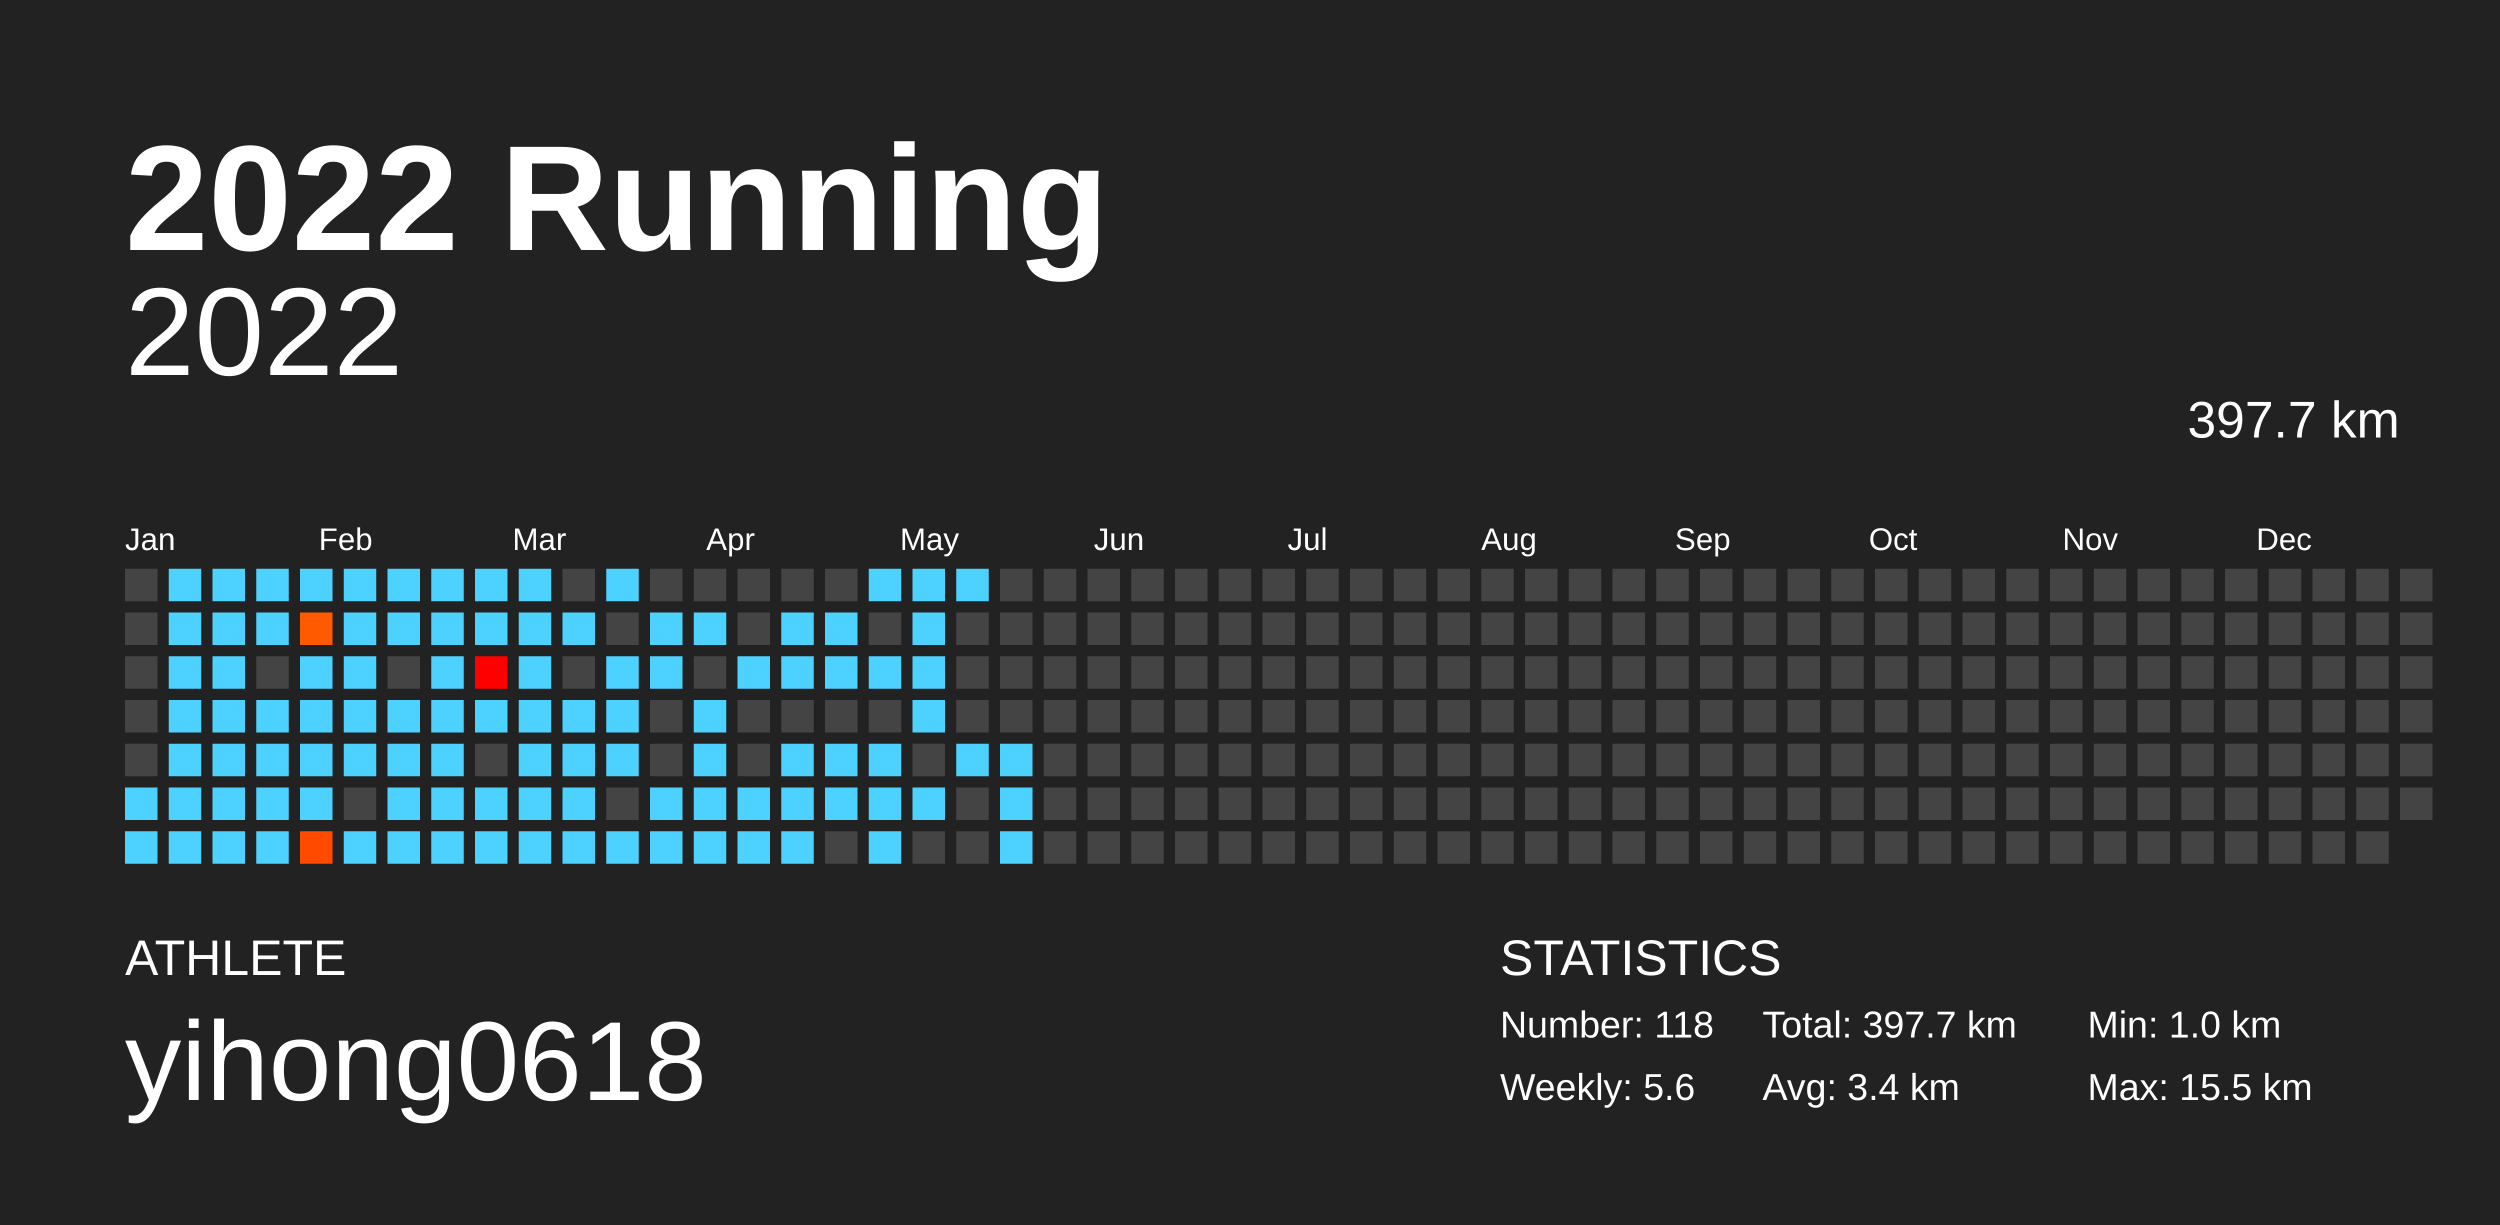
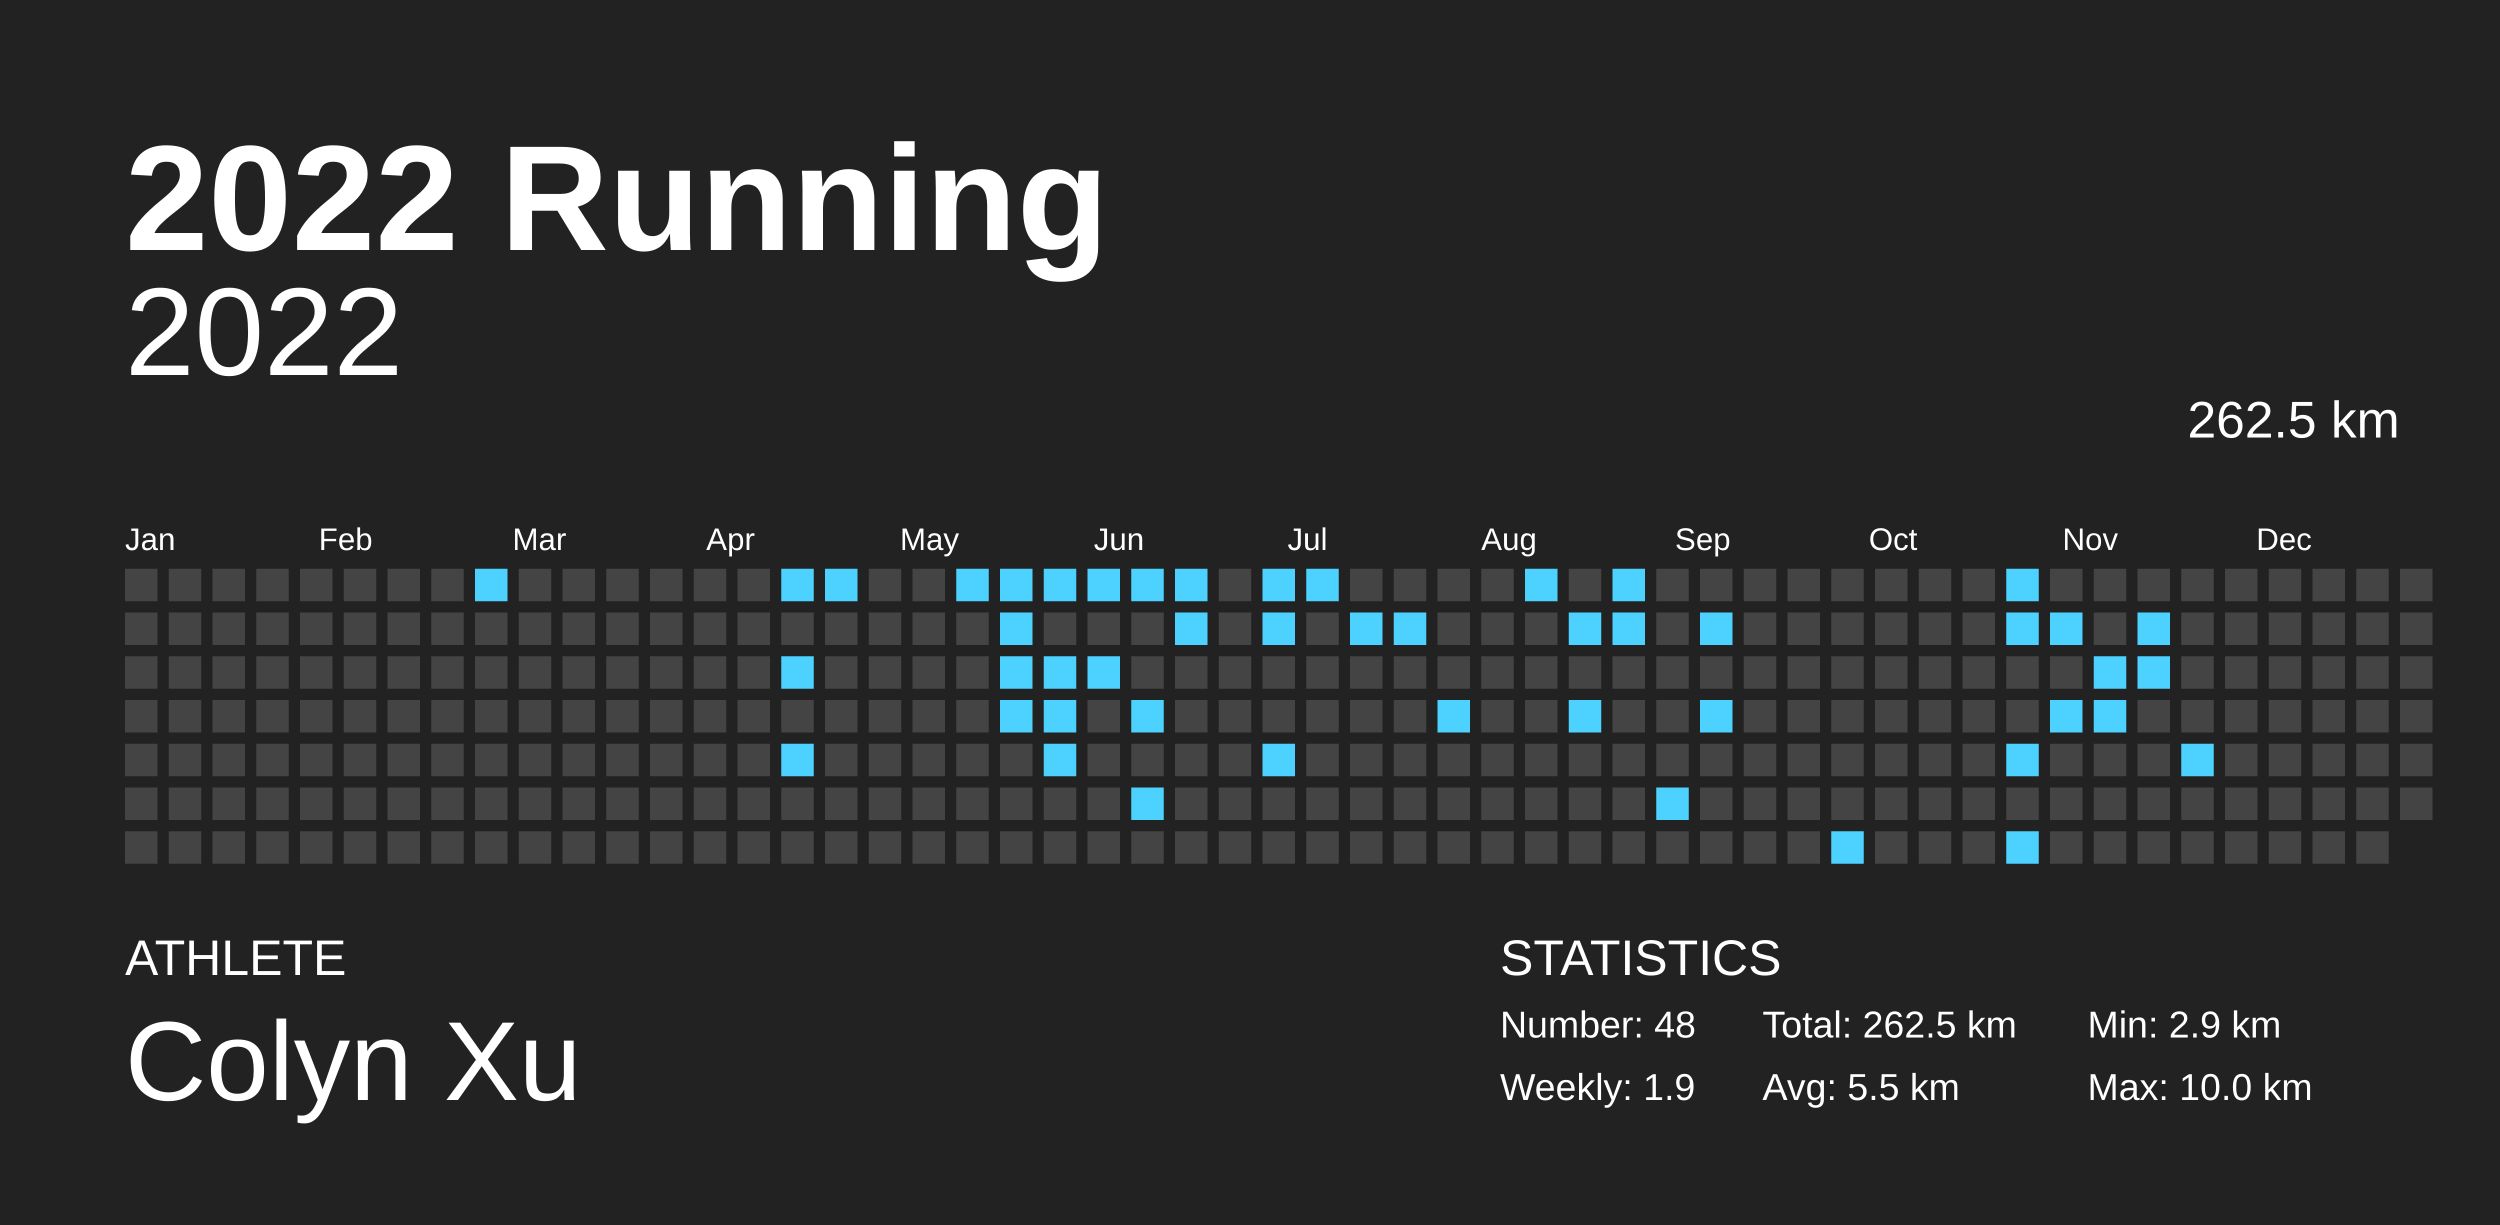
<svg xmlns="http://www.w3.org/2000/svg" baseProfile="full" height="98mm" version="1.1" viewBox="0,0,200,98" width="200mm">
  <defs />
  <rect fill="#222222" height="98" width="200" x="0" y="0" />
  <text fill="#FFFFFF" style="font-size:12px; font-family:Arial; font-weight:bold;" x="10" y="20">2022 Running</text>
  <text fill="#FFFFFF" style="font-size:4px; font-family:Arial" x="10" y="78">ATHLETE</text>
-   <text fill="#FFFFFF" style="font-size:9px; font-family:Arial" x="10" y="88">yihong0618</text>
+   <text fill="#FFFFFF" style="font-size:9px; font-family:Arial" x="10" y="88">Colyn Xu</text>
  <text fill="#FFFFFF" style="font-size:4px; font-family:Arial" x="120" y="78">STATISTICS</text>
-   <text fill="#FFFFFF" style="font-size:3px; font-family:Arial" x="120" y="83">Number: 118</text>
-   <text fill="#FFFFFF" style="font-size:3px; font-family:Arial" x="120" y="88">Weekly: 5.6</text>
-   <text fill="#FFFFFF" style="font-size:3px; font-family:Arial" x="141" y="83">Total: 397.7 km</text>
-   <text fill="#FFFFFF" style="font-size:3px; font-family:Arial" x="141" y="88">Avg: 3.4 km</text>
-   <text fill="#FFFFFF" style="font-size:3px; font-family:Arial" x="167" y="83">Min: 1.0 km</text>
-   <text fill="#FFFFFF" style="font-size:3px; font-family:Arial" x="167" y="88">Max: 15.5 km</text>
+   <text fill="#FFFFFF" style="font-size:3px; font-family:Arial" x="120" y="83">Number: 48</text>
+   <text fill="#FFFFFF" style="font-size:3px; font-family:Arial" x="120" y="88">Weekly: 1.9</text>
+   <text fill="#FFFFFF" style="font-size:3px; font-family:Arial" x="141" y="83">Total: 262.5 km</text>
+   <text fill="#FFFFFF" style="font-size:3px; font-family:Arial" x="141" y="88">Avg: 5.5 km</text>
+   <text fill="#FFFFFF" style="font-size:3px; font-family:Arial" x="167" y="83">Min: 2.9 km</text>
+   <text fill="#FFFFFF" style="font-size:3px; font-family:Arial" x="167" y="88">Max: 10.0 km</text>
  <text alignment-baseline="hanging" fill="#FFFFFF" style="font-size:10.0px; font-family:Arial;" x="10" y="30">2022</text>
-   <text alignment-baseline="hanging" fill="#FFFFFF" style="font-size:4.125px; font-family:Arial;" x="175" y="35">397.7 km</text>
+   <text alignment-baseline="hanging" fill="#FFFFFF" style="font-size:4.125px; font-family:Arial;" x="175" y="35">262.5 km</text>
  <text fill="#FFFFFF" style="font-size:2.5px; font-family:Arial" x="10.0" y="44">Jan</text>
  <text fill="#FFFFFF" style="font-size:2.5px; font-family:Arial" x="25.5" y="44">Feb</text>
  <text fill="#FFFFFF" style="font-size:2.5px; font-family:Arial" x="41.0" y="44">Mar</text>
  <text fill="#FFFFFF" style="font-size:2.5px; font-family:Arial" x="56.5" y="44">Apr</text>
  <text fill="#FFFFFF" style="font-size:2.5px; font-family:Arial" x="72.0" y="44">May</text>
  <text fill="#FFFFFF" style="font-size:2.5px; font-family:Arial" x="87.5" y="44">Jun</text>
  <text fill="#FFFFFF" style="font-size:2.5px; font-family:Arial" x="103.0" y="44">Jul</text>
  <text fill="#FFFFFF" style="font-size:2.5px; font-family:Arial" x="118.5" y="44">Aug</text>
  <text fill="#FFFFFF" style="font-size:2.5px; font-family:Arial" x="134.0" y="44">Sep</text>
  <text fill="#FFFFFF" style="font-size:2.5px; font-family:Arial" x="149.5" y="44">Oct</text>
  <text fill="#FFFFFF" style="font-size:2.5px; font-family:Arial" x="165.0" y="44">Nov</text>
  <text fill="#FFFFFF" style="font-size:2.5px; font-family:Arial" x="180.5" y="44">Dec</text>
  <rect fill="#444444" height="2.6" width="2.6" x="10.0" y="45.5" />
  <rect fill="#444444" height="2.6" width="2.6" x="10.0" y="49.0" />
  <rect fill="#444444" height="2.6" width="2.6" x="10.0" y="52.5" />
  <rect fill="#444444" height="2.6" width="2.6" x="10.0" y="56.0" />
  <rect fill="#444444" height="2.6" width="2.6" x="10.0" y="59.5" />
-   <rect fill="#4dd2ff" height="2.6" width="2.6" x="10.0" y="63.0" />
-   <rect fill="#4dd2ff" height="2.6" width="2.6" x="10.0" y="66.5" />
-   <rect fill="#4dd2ff" height="2.6" width="2.6" x="13.5" y="45.5" />
-   <rect fill="#4dd2ff" height="2.6" width="2.6" x="13.5" y="49.0" />
-   <rect fill="#4dd2ff" height="2.6" width="2.6" x="13.5" y="52.5" />
-   <rect fill="#4dd2ff" height="2.6" width="2.6" x="13.5" y="56.0" />
-   <rect fill="#4dd2ff" height="2.6" width="2.6" x="13.5" y="59.5" />
-   <rect fill="#4dd2ff" height="2.6" width="2.6" x="13.5" y="63.0" />
-   <rect fill="#4dd2ff" height="2.6" width="2.6" x="13.5" y="66.5" />
-   <rect fill="#4dd2ff" height="2.6" width="2.6" x="17.0" y="45.5" />
-   <rect fill="#4dd2ff" height="2.6" width="2.6" x="17.0" y="49.0" />
-   <rect fill="#4dd2ff" height="2.6" width="2.6" x="17.0" y="52.5" />
-   <rect fill="#4dd2ff" height="2.6" width="2.6" x="17.0" y="56.0" />
-   <rect fill="#4dd2ff" height="2.6" width="2.6" x="17.0" y="59.5" />
-   <rect fill="#4dd2ff" height="2.6" width="2.6" x="17.0" y="63.0" />
-   <rect fill="#4dd2ff" height="2.6" width="2.6" x="17.0" y="66.5" />
-   <rect fill="#4dd2ff" height="2.6" width="2.6" x="20.5" y="45.5" />
-   <rect fill="#4dd2ff" height="2.6" width="2.6" x="20.5" y="49.0" />
+   <rect fill="#444444" height="2.6" width="2.6" x="10.0" y="63.0" />
+   <rect fill="#444444" height="2.6" width="2.6" x="10.0" y="66.5" />
+   <rect fill="#444444" height="2.6" width="2.6" x="13.5" y="45.5" />
+   <rect fill="#444444" height="2.6" width="2.6" x="13.5" y="49.0" />
+   <rect fill="#444444" height="2.6" width="2.6" x="13.5" y="52.5" />
+   <rect fill="#444444" height="2.6" width="2.6" x="13.5" y="56.0" />
+   <rect fill="#444444" height="2.6" width="2.6" x="13.5" y="59.5" />
+   <rect fill="#444444" height="2.6" width="2.6" x="13.5" y="63.0" />
+   <rect fill="#444444" height="2.6" width="2.6" x="13.5" y="66.5" />
+   <rect fill="#444444" height="2.6" width="2.6" x="17.0" y="45.5" />
+   <rect fill="#444444" height="2.6" width="2.6" x="17.0" y="49.0" />
+   <rect fill="#444444" height="2.6" width="2.6" x="17.0" y="52.5" />
+   <rect fill="#444444" height="2.6" width="2.6" x="17.0" y="56.0" />
+   <rect fill="#444444" height="2.6" width="2.6" x="17.0" y="59.5" />
+   <rect fill="#444444" height="2.6" width="2.6" x="17.0" y="63.0" />
+   <rect fill="#444444" height="2.6" width="2.6" x="17.0" y="66.5" />
+   <rect fill="#444444" height="2.6" width="2.6" x="20.5" y="45.5" />
+   <rect fill="#444444" height="2.6" width="2.6" x="20.5" y="49.0" />
  <rect fill="#444444" height="2.6" width="2.6" x="20.5" y="52.5" />
-   <rect fill="#4dd2ff" height="2.6" width="2.6" x="20.5" y="56.0" />
-   <rect fill="#4dd2ff" height="2.6" width="2.6" x="20.5" y="59.5" />
-   <rect fill="#4dd2ff" height="2.6" width="2.6" x="20.5" y="63.0" />
-   <rect fill="#4dd2ff" height="2.6" width="2.6" x="20.5" y="66.5" />
-   <rect fill="#4dd2ff" height="2.6" width="2.6" x="24.0" y="45.5" />
-   <rect fill="#ff5a00" height="2.6" width="2.6" x="24.0" y="49.0" />
-   <rect fill="#4dd2ff" height="2.6" width="2.6" x="24.0" y="52.5" />
-   <rect fill="#4dd2ff" height="2.6" width="2.6" x="24.0" y="56.0" />
-   <rect fill="#4dd2ff" height="2.6" width="2.6" x="24.0" y="59.5" />
-   <rect fill="#4dd2ff" height="2.6" width="2.6" x="24.0" y="63.0" />
-   <rect fill="#ff4a00" height="2.6" width="2.6" x="24.0" y="66.5" />
-   <rect fill="#4dd2ff" height="2.6" width="2.6" x="27.5" y="45.5" />
-   <rect fill="#4dd2ff" height="2.6" width="2.6" x="27.5" y="49.0" />
-   <rect fill="#4dd2ff" height="2.6" width="2.6" x="27.5" y="52.5" />
-   <rect fill="#4dd2ff" height="2.6" width="2.6" x="27.5" y="56.0" />
-   <rect fill="#4dd2ff" height="2.6" width="2.6" x="27.5" y="59.5" />
+   <rect fill="#444444" height="2.6" width="2.6" x="20.5" y="56.0" />
+   <rect fill="#444444" height="2.6" width="2.6" x="20.5" y="59.5" />
+   <rect fill="#444444" height="2.6" width="2.6" x="20.5" y="63.0" />
+   <rect fill="#444444" height="2.6" width="2.6" x="20.5" y="66.5" />
+   <rect fill="#444444" height="2.6" width="2.6" x="24.0" y="45.5" />
+   <rect fill="#444444" height="2.6" width="2.6" x="24.0" y="49.0" />
+   <rect fill="#444444" height="2.6" width="2.6" x="24.0" y="52.5" />
+   <rect fill="#444444" height="2.6" width="2.6" x="24.0" y="56.0" />
+   <rect fill="#444444" height="2.6" width="2.6" x="24.0" y="59.5" />
+   <rect fill="#444444" height="2.6" width="2.6" x="24.0" y="63.0" />
+   <rect fill="#444444" height="2.6" width="2.6" x="24.0" y="66.5" />
+   <rect fill="#444444" height="2.6" width="2.6" x="27.5" y="45.5" />
+   <rect fill="#444444" height="2.6" width="2.6" x="27.5" y="49.0" />
+   <rect fill="#444444" height="2.6" width="2.6" x="27.5" y="52.5" />
+   <rect fill="#444444" height="2.6" width="2.6" x="27.5" y="56.0" />
+   <rect fill="#444444" height="2.6" width="2.6" x="27.5" y="59.5" />
  <rect fill="#444444" height="2.6" width="2.6" x="27.5" y="63.0" />
-   <rect fill="#4dd2ff" height="2.6" width="2.6" x="27.5" y="66.5" />
-   <rect fill="#4dd2ff" height="2.6" width="2.6" x="31.0" y="45.5" />
-   <rect fill="#4dd2ff" height="2.6" width="2.6" x="31.0" y="49.0" />
+   <rect fill="#444444" height="2.6" width="2.6" x="27.5" y="66.5" />
+   <rect fill="#444444" height="2.6" width="2.6" x="31.0" y="45.5" />
+   <rect fill="#444444" height="2.6" width="2.6" x="31.0" y="49.0" />
  <rect fill="#444444" height="2.6" width="2.6" x="31.0" y="52.5" />
-   <rect fill="#4dd2ff" height="2.6" width="2.6" x="31.0" y="56.0" />
-   <rect fill="#4dd2ff" height="2.6" width="2.6" x="31.0" y="59.5" />
-   <rect fill="#4dd2ff" height="2.6" width="2.6" x="31.0" y="63.0" />
-   <rect fill="#4dd2ff" height="2.6" width="2.6" x="31.0" y="66.5" />
-   <rect fill="#4dd2ff" height="2.6" width="2.6" x="34.5" y="45.5" />
-   <rect fill="#4dd2ff" height="2.6" width="2.6" x="34.5" y="49.0" />
-   <rect fill="#4dd2ff" height="2.6" width="2.6" x="34.5" y="52.5" />
-   <rect fill="#4dd2ff" height="2.6" width="2.6" x="34.5" y="56.0" />
-   <rect fill="#4dd2ff" height="2.6" width="2.6" x="34.5" y="59.5" />
-   <rect fill="#4dd2ff" height="2.6" width="2.6" x="34.5" y="63.0" />
-   <rect fill="#4dd2ff" height="2.6" width="2.6" x="34.5" y="66.5" />
+   <rect fill="#444444" height="2.6" width="2.6" x="31.0" y="56.0" />
+   <rect fill="#444444" height="2.6" width="2.6" x="31.0" y="59.5" />
+   <rect fill="#444444" height="2.6" width="2.6" x="31.0" y="63.0" />
+   <rect fill="#444444" height="2.6" width="2.6" x="31.0" y="66.5" />
+   <rect fill="#444444" height="2.6" width="2.6" x="34.5" y="45.5" />
+   <rect fill="#444444" height="2.6" width="2.6" x="34.5" y="49.0" />
+   <rect fill="#444444" height="2.6" width="2.6" x="34.5" y="52.5" />
+   <rect fill="#444444" height="2.6" width="2.6" x="34.5" y="56.0" />
+   <rect fill="#444444" height="2.6" width="2.6" x="34.5" y="59.5" />
+   <rect fill="#444444" height="2.6" width="2.6" x="34.5" y="63.0" />
+   <rect fill="#444444" height="2.6" width="2.6" x="34.5" y="66.5" />
  <rect fill="#4dd2ff" height="2.6" width="2.6" x="38.0" y="45.5" />
-   <rect fill="#4dd2ff" height="2.6" width="2.6" x="38.0" y="49.0" />
-   <rect fill="#ff0000" height="2.6" width="2.6" x="38.0" y="52.5" />
-   <rect fill="#4dd2ff" height="2.6" width="2.6" x="38.0" y="56.0" />
+   <rect fill="#444444" height="2.6" width="2.6" x="38.0" y="49.0" />
+   <rect fill="#444444" height="2.6" width="2.6" x="38.0" y="52.5" />
+   <rect fill="#444444" height="2.6" width="2.6" x="38.0" y="56.0" />
  <rect fill="#444444" height="2.6" width="2.6" x="38.0" y="59.5" />
-   <rect fill="#4dd2ff" height="2.6" width="2.6" x="38.0" y="63.0" />
-   <rect fill="#4dd2ff" height="2.6" width="2.6" x="38.0" y="66.5" />
-   <rect fill="#4dd2ff" height="2.6" width="2.6" x="41.5" y="45.5" />
-   <rect fill="#4dd2ff" height="2.6" width="2.6" x="41.5" y="49.0" />
-   <rect fill="#4dd2ff" height="2.6" width="2.6" x="41.5" y="52.5" />
-   <rect fill="#4dd2ff" height="2.6" width="2.6" x="41.5" y="56.0" />
-   <rect fill="#4dd2ff" height="2.6" width="2.6" x="41.5" y="59.5" />
-   <rect fill="#4dd2ff" height="2.6" width="2.6" x="41.5" y="63.0" />
-   <rect fill="#4dd2ff" height="2.6" width="2.6" x="41.5" y="66.5" />
+   <rect fill="#444444" height="2.6" width="2.6" x="38.0" y="63.0" />
+   <rect fill="#444444" height="2.6" width="2.6" x="38.0" y="66.5" />
+   <rect fill="#444444" height="2.6" width="2.6" x="41.5" y="45.5" />
+   <rect fill="#444444" height="2.6" width="2.6" x="41.5" y="49.0" />
+   <rect fill="#444444" height="2.6" width="2.6" x="41.5" y="52.5" />
+   <rect fill="#444444" height="2.6" width="2.6" x="41.5" y="56.0" />
+   <rect fill="#444444" height="2.6" width="2.6" x="41.5" y="59.5" />
+   <rect fill="#444444" height="2.6" width="2.6" x="41.5" y="63.0" />
+   <rect fill="#444444" height="2.6" width="2.6" x="41.5" y="66.5" />
  <rect fill="#444444" height="2.6" width="2.6" x="45.0" y="45.5" />
-   <rect fill="#4dd2ff" height="2.6" width="2.6" x="45.0" y="49.0" />
+   <rect fill="#444444" height="2.6" width="2.6" x="45.0" y="49.0" />
  <rect fill="#444444" height="2.6" width="2.6" x="45.0" y="52.5" />
-   <rect fill="#4dd2ff" height="2.6" width="2.6" x="45.0" y="56.0" />
-   <rect fill="#4dd2ff" height="2.6" width="2.6" x="45.0" y="59.5" />
-   <rect fill="#4dd2ff" height="2.6" width="2.6" x="45.0" y="63.0" />
-   <rect fill="#4dd2ff" height="2.6" width="2.6" x="45.0" y="66.5" />
-   <rect fill="#4dd2ff" height="2.6" width="2.6" x="48.5" y="45.5" />
+   <rect fill="#444444" height="2.6" width="2.6" x="45.0" y="56.0" />
+   <rect fill="#444444" height="2.6" width="2.6" x="45.0" y="59.5" />
+   <rect fill="#444444" height="2.6" width="2.6" x="45.0" y="63.0" />
+   <rect fill="#444444" height="2.6" width="2.6" x="45.0" y="66.5" />
+   <rect fill="#444444" height="2.6" width="2.6" x="48.5" y="45.5" />
  <rect fill="#444444" height="2.6" width="2.6" x="48.5" y="49.0" />
-   <rect fill="#4dd2ff" height="2.6" width="2.6" x="48.5" y="52.5" />
-   <rect fill="#4dd2ff" height="2.6" width="2.6" x="48.5" y="56.0" />
-   <rect fill="#4dd2ff" height="2.6" width="2.6" x="48.5" y="59.5" />
+   <rect fill="#444444" height="2.6" width="2.6" x="48.5" y="52.5" />
+   <rect fill="#444444" height="2.6" width="2.6" x="48.5" y="56.0" />
+   <rect fill="#444444" height="2.6" width="2.6" x="48.5" y="59.5" />
  <rect fill="#444444" height="2.6" width="2.6" x="48.5" y="63.0" />
-   <rect fill="#4dd2ff" height="2.6" width="2.6" x="48.5" y="66.5" />
+   <rect fill="#444444" height="2.6" width="2.6" x="48.5" y="66.5" />
  <rect fill="#444444" height="2.6" width="2.6" x="52.0" y="45.5" />
-   <rect fill="#4dd2ff" height="2.6" width="2.6" x="52.0" y="49.0" />
-   <rect fill="#4dd2ff" height="2.6" width="2.6" x="52.0" y="52.5" />
+   <rect fill="#444444" height="2.6" width="2.6" x="52.0" y="49.0" />
+   <rect fill="#444444" height="2.6" width="2.6" x="52.0" y="52.5" />
  <rect fill="#444444" height="2.6" width="2.6" x="52.0" y="56.0" />
  <rect fill="#444444" height="2.6" width="2.6" x="52.0" y="59.5" />
-   <rect fill="#4dd2ff" height="2.6" width="2.6" x="52.0" y="63.0" />
-   <rect fill="#4dd2ff" height="2.6" width="2.6" x="52.0" y="66.5" />
+   <rect fill="#444444" height="2.6" width="2.6" x="52.0" y="63.0" />
+   <rect fill="#444444" height="2.6" width="2.6" x="52.0" y="66.5" />
  <rect fill="#444444" height="2.6" width="2.6" x="55.5" y="45.5" />
-   <rect fill="#4dd2ff" height="2.6" width="2.6" x="55.5" y="49.0" />
+   <rect fill="#444444" height="2.6" width="2.6" x="55.5" y="49.0" />
  <rect fill="#444444" height="2.6" width="2.6" x="55.5" y="52.5" />
-   <rect fill="#4dd2ff" height="2.6" width="2.6" x="55.5" y="56.0" />
-   <rect fill="#4dd2ff" height="2.6" width="2.6" x="55.5" y="59.5" />
-   <rect fill="#4dd2ff" height="2.6" width="2.6" x="55.5" y="63.0" />
-   <rect fill="#4dd2ff" height="2.6" width="2.6" x="55.5" y="66.5" />
+   <rect fill="#444444" height="2.6" width="2.6" x="55.5" y="56.0" />
+   <rect fill="#444444" height="2.6" width="2.6" x="55.5" y="59.5" />
+   <rect fill="#444444" height="2.6" width="2.6" x="55.5" y="63.0" />
+   <rect fill="#444444" height="2.6" width="2.6" x="55.5" y="66.5" />
  <rect fill="#444444" height="2.6" width="2.6" x="59.0" y="45.5" />
  <rect fill="#444444" height="2.6" width="2.6" x="59.0" y="49.0" />
-   <rect fill="#4dd2ff" height="2.6" width="2.6" x="59.0" y="52.5" />
+   <rect fill="#444444" height="2.6" width="2.6" x="59.0" y="52.5" />
  <rect fill="#444444" height="2.6" width="2.6" x="59.0" y="56.0" />
  <rect fill="#444444" height="2.6" width="2.6" x="59.0" y="59.5" />
-   <rect fill="#4dd2ff" height="2.6" width="2.6" x="59.0" y="63.0" />
-   <rect fill="#4dd2ff" height="2.6" width="2.6" x="59.0" y="66.5" />
-   <rect fill="#444444" height="2.6" width="2.6" x="62.5" y="45.5" />
-   <rect fill="#4dd2ff" height="2.6" width="2.6" x="62.5" y="49.0" />
+   <rect fill="#444444" height="2.6" width="2.6" x="59.0" y="63.0" />
+   <rect fill="#444444" height="2.6" width="2.6" x="59.0" y="66.5" />
+   <rect fill="#4dd2ff" height="2.6" width="2.6" x="62.5" y="45.5" />
+   <rect fill="#444444" height="2.6" width="2.6" x="62.5" y="49.0" />
  <rect fill="#4dd2ff" height="2.6" width="2.6" x="62.5" y="52.5" />
  <rect fill="#444444" height="2.6" width="2.6" x="62.5" y="56.0" />
  <rect fill="#4dd2ff" height="2.6" width="2.6" x="62.5" y="59.5" />
-   <rect fill="#4dd2ff" height="2.6" width="2.6" x="62.5" y="63.0" />
-   <rect fill="#4dd2ff" height="2.6" width="2.6" x="62.5" y="66.5" />
-   <rect fill="#444444" height="2.6" width="2.6" x="66.0" y="45.5" />
-   <rect fill="#4dd2ff" height="2.6" width="2.6" x="66.0" y="49.0" />
-   <rect fill="#4dd2ff" height="2.6" width="2.6" x="66.0" y="52.5" />
+   <rect fill="#444444" height="2.6" width="2.6" x="62.5" y="63.0" />
+   <rect fill="#444444" height="2.6" width="2.6" x="62.5" y="66.5" />
+   <rect fill="#4dd2ff" height="2.6" width="2.6" x="66.0" y="45.5" />
+   <rect fill="#444444" height="2.6" width="2.6" x="66.0" y="49.0" />
+   <rect fill="#444444" height="2.6" width="2.6" x="66.0" y="52.5" />
  <rect fill="#444444" height="2.6" width="2.6" x="66.0" y="56.0" />
-   <rect fill="#4dd2ff" height="2.6" width="2.6" x="66.0" y="59.5" />
-   <rect fill="#4dd2ff" height="2.6" width="2.6" x="66.0" y="63.0" />
+   <rect fill="#444444" height="2.6" width="2.6" x="66.0" y="59.5" />
+   <rect fill="#444444" height="2.6" width="2.6" x="66.0" y="63.0" />
  <rect fill="#444444" height="2.6" width="2.6" x="66.0" y="66.5" />
-   <rect fill="#4dd2ff" height="2.6" width="2.6" x="69.5" y="45.5" />
+   <rect fill="#444444" height="2.6" width="2.6" x="69.5" y="45.5" />
  <rect fill="#444444" height="2.6" width="2.6" x="69.5" y="49.0" />
-   <rect fill="#4dd2ff" height="2.6" width="2.6" x="69.5" y="52.5" />
+   <rect fill="#444444" height="2.6" width="2.6" x="69.5" y="52.5" />
  <rect fill="#444444" height="2.6" width="2.6" x="69.5" y="56.0" />
-   <rect fill="#4dd2ff" height="2.6" width="2.6" x="69.5" y="59.5" />
-   <rect fill="#4dd2ff" height="2.6" width="2.6" x="69.5" y="63.0" />
-   <rect fill="#4dd2ff" height="2.6" width="2.6" x="69.5" y="66.5" />
-   <rect fill="#4dd2ff" height="2.6" width="2.6" x="73.0" y="45.5" />
-   <rect fill="#4dd2ff" height="2.6" width="2.6" x="73.0" y="49.0" />
-   <rect fill="#4dd2ff" height="2.6" width="2.6" x="73.0" y="52.5" />
-   <rect fill="#4dd2ff" height="2.6" width="2.6" x="73.0" y="56.0" />
+   <rect fill="#444444" height="2.6" width="2.6" x="69.5" y="59.5" />
+   <rect fill="#444444" height="2.6" width="2.6" x="69.5" y="63.0" />
+   <rect fill="#444444" height="2.6" width="2.6" x="69.5" y="66.5" />
+   <rect fill="#444444" height="2.6" width="2.6" x="73.0" y="45.5" />
+   <rect fill="#444444" height="2.6" width="2.6" x="73.0" y="49.0" />
+   <rect fill="#444444" height="2.6" width="2.6" x="73.0" y="52.5" />
+   <rect fill="#444444" height="2.6" width="2.6" x="73.0" y="56.0" />
  <rect fill="#444444" height="2.6" width="2.6" x="73.0" y="59.5" />
-   <rect fill="#4dd2ff" height="2.6" width="2.6" x="73.0" y="63.0" />
+   <rect fill="#444444" height="2.6" width="2.6" x="73.0" y="63.0" />
  <rect fill="#444444" height="2.6" width="2.6" x="73.0" y="66.5" />
  <rect fill="#4dd2ff" height="2.6" width="2.6" x="76.5" y="45.5" />
  <rect fill="#444444" height="2.6" width="2.6" x="76.5" y="49.0" />
  <rect fill="#444444" height="2.6" width="2.6" x="76.5" y="52.5" />
  <rect fill="#444444" height="2.6" width="2.6" x="76.5" y="56.0" />
-   <rect fill="#4dd2ff" height="2.6" width="2.6" x="76.5" y="59.5" />
+   <rect fill="#444444" height="2.6" width="2.6" x="76.5" y="59.5" />
  <rect fill="#444444" height="2.6" width="2.6" x="76.5" y="63.0" />
  <rect fill="#444444" height="2.6" width="2.6" x="76.5" y="66.5" />
-   <rect fill="#444444" height="2.6" width="2.6" x="80.0" y="45.5" />
-   <rect fill="#444444" height="2.6" width="2.6" x="80.0" y="49.0" />
-   <rect fill="#444444" height="2.6" width="2.6" x="80.0" y="52.5" />
-   <rect fill="#444444" height="2.6" width="2.6" x="80.0" y="56.0" />
-   <rect fill="#4dd2ff" height="2.6" width="2.6" x="80.0" y="59.5" />
-   <rect fill="#4dd2ff" height="2.6" width="2.6" x="80.0" y="63.0" />
-   <rect fill="#4dd2ff" height="2.6" width="2.6" x="80.0" y="66.5" />
-   <rect fill="#444444" height="2.6" width="2.6" x="83.5" y="45.5" />
+   <rect fill="#4dd2ff" height="2.6" width="2.6" x="80.0" y="45.5" />
+   <rect fill="#4dd2ff" height="2.6" width="2.6" x="80.0" y="49.0" />
+   <rect fill="#4dd2ff" height="2.6" width="2.6" x="80.0" y="52.5" />
+   <rect fill="#4dd2ff" height="2.6" width="2.6" x="80.0" y="56.0" />
+   <rect fill="#444444" height="2.6" width="2.6" x="80.0" y="59.5" />
+   <rect fill="#444444" height="2.6" width="2.6" x="80.0" y="63.0" />
+   <rect fill="#444444" height="2.6" width="2.6" x="80.0" y="66.5" />
+   <rect fill="#4dd2ff" height="2.6" width="2.6" x="83.5" y="45.5" />
  <rect fill="#444444" height="2.6" width="2.6" x="83.5" y="49.0" />
-   <rect fill="#444444" height="2.6" width="2.6" x="83.5" y="52.5" />
-   <rect fill="#444444" height="2.6" width="2.6" x="83.5" y="56.0" />
-   <rect fill="#444444" height="2.6" width="2.6" x="83.5" y="59.5" />
+   <rect fill="#4dd2ff" height="2.6" width="2.6" x="83.5" y="52.5" />
+   <rect fill="#4dd2ff" height="2.6" width="2.6" x="83.5" y="56.0" />
+   <rect fill="#4dd2ff" height="2.6" width="2.6" x="83.5" y="59.5" />
  <rect fill="#444444" height="2.6" width="2.6" x="83.5" y="63.0" />
  <rect fill="#444444" height="2.6" width="2.6" x="83.5" y="66.5" />
-   <rect fill="#444444" height="2.6" width="2.6" x="87.0" y="45.5" />
+   <rect fill="#4dd2ff" height="2.6" width="2.6" x="87.0" y="45.5" />
  <rect fill="#444444" height="2.6" width="2.6" x="87.0" y="49.0" />
-   <rect fill="#444444" height="2.6" width="2.6" x="87.0" y="52.5" />
+   <rect fill="#4dd2ff" height="2.6" width="2.6" x="87.0" y="52.5" />
  <rect fill="#444444" height="2.6" width="2.6" x="87.0" y="56.0" />
  <rect fill="#444444" height="2.6" width="2.6" x="87.0" y="59.5" />
  <rect fill="#444444" height="2.6" width="2.6" x="87.0" y="63.0" />
  <rect fill="#444444" height="2.6" width="2.6" x="87.0" y="66.5" />
-   <rect fill="#444444" height="2.6" width="2.6" x="90.5" y="45.5" />
+   <rect fill="#4dd2ff" height="2.6" width="2.6" x="90.5" y="45.5" />
  <rect fill="#444444" height="2.6" width="2.6" x="90.5" y="49.0" />
  <rect fill="#444444" height="2.6" width="2.6" x="90.5" y="52.5" />
-   <rect fill="#444444" height="2.6" width="2.6" x="90.5" y="56.0" />
+   <rect fill="#4dd2ff" height="2.6" width="2.6" x="90.5" y="56.0" />
  <rect fill="#444444" height="2.6" width="2.6" x="90.5" y="59.5" />
-   <rect fill="#444444" height="2.6" width="2.6" x="90.5" y="63.0" />
+   <rect fill="#4dd2ff" height="2.6" width="2.6" x="90.5" y="63.0" />
  <rect fill="#444444" height="2.6" width="2.6" x="90.5" y="66.5" />
-   <rect fill="#444444" height="2.6" width="2.6" x="94.0" y="45.5" />
-   <rect fill="#444444" height="2.6" width="2.6" x="94.0" y="49.0" />
+   <rect fill="#4dd2ff" height="2.6" width="2.6" x="94.0" y="45.5" />
+   <rect fill="#4dd2ff" height="2.6" width="2.6" x="94.0" y="49.0" />
  <rect fill="#444444" height="2.6" width="2.6" x="94.0" y="52.5" />
  <rect fill="#444444" height="2.6" width="2.6" x="94.0" y="56.0" />
  <rect fill="#444444" height="2.6" width="2.6" x="94.0" y="59.5" />
  <rect fill="#444444" height="2.6" width="2.6" x="94.0" y="63.0" />
  <rect fill="#444444" height="2.6" width="2.6" x="94.0" y="66.5" />
  <rect fill="#444444" height="2.6" width="2.6" x="97.5" y="45.5" />
  <rect fill="#444444" height="2.6" width="2.6" x="97.5" y="49.0" />
  <rect fill="#444444" height="2.6" width="2.6" x="97.5" y="52.5" />
  <rect fill="#444444" height="2.6" width="2.6" x="97.5" y="56.0" />
  <rect fill="#444444" height="2.6" width="2.6" x="97.5" y="59.5" />
  <rect fill="#444444" height="2.6" width="2.6" x="97.5" y="63.0" />
  <rect fill="#444444" height="2.6" width="2.6" x="97.5" y="66.5" />
-   <rect fill="#444444" height="2.6" width="2.6" x="101.0" y="45.5" />
-   <rect fill="#444444" height="2.6" width="2.6" x="101.0" y="49.0" />
+   <rect fill="#4dd2ff" height="2.6" width="2.6" x="101.0" y="45.5" />
+   <rect fill="#4dd2ff" height="2.6" width="2.6" x="101.0" y="49.0" />
  <rect fill="#444444" height="2.6" width="2.6" x="101.0" y="52.5" />
  <rect fill="#444444" height="2.6" width="2.6" x="101.0" y="56.0" />
-   <rect fill="#444444" height="2.6" width="2.6" x="101.0" y="59.5" />
+   <rect fill="#4dd2ff" height="2.6" width="2.6" x="101.0" y="59.5" />
  <rect fill="#444444" height="2.6" width="2.6" x="101.0" y="63.0" />
  <rect fill="#444444" height="2.6" width="2.6" x="101.0" y="66.5" />
-   <rect fill="#444444" height="2.6" width="2.6" x="104.5" y="45.5" />
+   <rect fill="#4dd2ff" height="2.6" width="2.6" x="104.5" y="45.5" />
  <rect fill="#444444" height="2.6" width="2.6" x="104.5" y="49.0" />
  <rect fill="#444444" height="2.6" width="2.6" x="104.5" y="52.5" />
  <rect fill="#444444" height="2.6" width="2.6" x="104.5" y="56.0" />
  <rect fill="#444444" height="2.6" width="2.6" x="104.5" y="59.5" />
  <rect fill="#444444" height="2.6" width="2.6" x="104.5" y="63.0" />
  <rect fill="#444444" height="2.6" width="2.6" x="104.5" y="66.5" />
  <rect fill="#444444" height="2.6" width="2.6" x="108.0" y="45.5" />
-   <rect fill="#444444" height="2.6" width="2.6" x="108.0" y="49.0" />
+   <rect fill="#4dd2ff" height="2.6" width="2.6" x="108.0" y="49.0" />
  <rect fill="#444444" height="2.6" width="2.6" x="108.0" y="52.5" />
  <rect fill="#444444" height="2.6" width="2.6" x="108.0" y="56.0" />
  <rect fill="#444444" height="2.6" width="2.6" x="108.0" y="59.5" />
  <rect fill="#444444" height="2.6" width="2.6" x="108.0" y="63.0" />
  <rect fill="#444444" height="2.6" width="2.6" x="108.0" y="66.5" />
  <rect fill="#444444" height="2.6" width="2.6" x="111.5" y="45.5" />
-   <rect fill="#444444" height="2.6" width="2.6" x="111.5" y="49.0" />
+   <rect fill="#4dd2ff" height="2.6" width="2.6" x="111.5" y="49.0" />
  <rect fill="#444444" height="2.6" width="2.6" x="111.5" y="52.5" />
  <rect fill="#444444" height="2.6" width="2.6" x="111.5" y="56.0" />
  <rect fill="#444444" height="2.6" width="2.6" x="111.5" y="59.5" />
  <rect fill="#444444" height="2.6" width="2.6" x="111.5" y="63.0" />
  <rect fill="#444444" height="2.6" width="2.6" x="111.5" y="66.5" />
  <rect fill="#444444" height="2.6" width="2.6" x="115.0" y="45.5" />
  <rect fill="#444444" height="2.6" width="2.6" x="115.0" y="49.0" />
  <rect fill="#444444" height="2.6" width="2.6" x="115.0" y="52.5" />
-   <rect fill="#444444" height="2.6" width="2.6" x="115.0" y="56.0" />
+   <rect fill="#4dd2ff" height="2.6" width="2.6" x="115.0" y="56.0" />
  <rect fill="#444444" height="2.6" width="2.6" x="115.0" y="59.5" />
  <rect fill="#444444" height="2.6" width="2.6" x="115.0" y="63.0" />
  <rect fill="#444444" height="2.6" width="2.6" x="115.0" y="66.5" />
  <rect fill="#444444" height="2.6" width="2.6" x="118.5" y="45.5" />
  <rect fill="#444444" height="2.6" width="2.6" x="118.5" y="49.0" />
  <rect fill="#444444" height="2.6" width="2.6" x="118.5" y="52.5" />
  <rect fill="#444444" height="2.6" width="2.6" x="118.5" y="56.0" />
  <rect fill="#444444" height="2.6" width="2.6" x="118.5" y="59.5" />
  <rect fill="#444444" height="2.6" width="2.6" x="118.5" y="63.0" />
  <rect fill="#444444" height="2.6" width="2.6" x="118.5" y="66.5" />
-   <rect fill="#444444" height="2.6" width="2.6" x="122.0" y="45.5" />
+   <rect fill="#4dd2ff" height="2.6" width="2.6" x="122.0" y="45.5" />
  <rect fill="#444444" height="2.6" width="2.6" x="122.0" y="49.0" />
  <rect fill="#444444" height="2.6" width="2.6" x="122.0" y="52.5" />
  <rect fill="#444444" height="2.6" width="2.6" x="122.0" y="56.0" />
  <rect fill="#444444" height="2.6" width="2.6" x="122.0" y="59.5" />
  <rect fill="#444444" height="2.6" width="2.6" x="122.0" y="63.0" />
  <rect fill="#444444" height="2.6" width="2.6" x="122.0" y="66.5" />
  <rect fill="#444444" height="2.6" width="2.6" x="125.5" y="45.5" />
-   <rect fill="#444444" height="2.6" width="2.6" x="125.5" y="49.0" />
+   <rect fill="#4dd2ff" height="2.6" width="2.6" x="125.5" y="49.0" />
  <rect fill="#444444" height="2.6" width="2.6" x="125.5" y="52.5" />
-   <rect fill="#444444" height="2.6" width="2.6" x="125.5" y="56.0" />
+   <rect fill="#4dd2ff" height="2.6" width="2.6" x="125.5" y="56.0" />
  <rect fill="#444444" height="2.6" width="2.6" x="125.5" y="59.5" />
  <rect fill="#444444" height="2.6" width="2.6" x="125.5" y="63.0" />
  <rect fill="#444444" height="2.6" width="2.6" x="125.5" y="66.5" />
-   <rect fill="#444444" height="2.6" width="2.6" x="129.0" y="45.5" />
-   <rect fill="#444444" height="2.6" width="2.6" x="129.0" y="49.0" />
+   <rect fill="#4dd2ff" height="2.6" width="2.6" x="129.0" y="45.5" />
+   <rect fill="#4dd2ff" height="2.6" width="2.6" x="129.0" y="49.0" />
  <rect fill="#444444" height="2.6" width="2.6" x="129.0" y="52.5" />
  <rect fill="#444444" height="2.6" width="2.6" x="129.0" y="56.0" />
  <rect fill="#444444" height="2.6" width="2.6" x="129.0" y="59.5" />
  <rect fill="#444444" height="2.6" width="2.6" x="129.0" y="63.0" />
  <rect fill="#444444" height="2.6" width="2.6" x="129.0" y="66.5" />
  <rect fill="#444444" height="2.6" width="2.6" x="132.5" y="45.5" />
  <rect fill="#444444" height="2.6" width="2.6" x="132.5" y="49.0" />
  <rect fill="#444444" height="2.6" width="2.6" x="132.5" y="52.5" />
  <rect fill="#444444" height="2.6" width="2.6" x="132.5" y="56.0" />
  <rect fill="#444444" height="2.6" width="2.6" x="132.5" y="59.5" />
-   <rect fill="#444444" height="2.6" width="2.6" x="132.5" y="63.0" />
+   <rect fill="#4dd2ff" height="2.6" width="2.6" x="132.5" y="63.0" />
  <rect fill="#444444" height="2.6" width="2.6" x="132.5" y="66.5" />
  <rect fill="#444444" height="2.6" width="2.6" x="136.0" y="45.5" />
-   <rect fill="#444444" height="2.6" width="2.6" x="136.0" y="49.0" />
+   <rect fill="#4dd2ff" height="2.6" width="2.6" x="136.0" y="49.0" />
  <rect fill="#444444" height="2.6" width="2.6" x="136.0" y="52.5" />
-   <rect fill="#444444" height="2.6" width="2.6" x="136.0" y="56.0" />
+   <rect fill="#4dd2ff" height="2.6" width="2.6" x="136.0" y="56.0" />
  <rect fill="#444444" height="2.6" width="2.6" x="136.0" y="59.5" />
  <rect fill="#444444" height="2.6" width="2.6" x="136.0" y="63.0" />
  <rect fill="#444444" height="2.6" width="2.6" x="136.0" y="66.5" />
  <rect fill="#444444" height="2.6" width="2.6" x="139.5" y="45.5" />
  <rect fill="#444444" height="2.6" width="2.6" x="139.5" y="49.0" />
  <rect fill="#444444" height="2.6" width="2.6" x="139.5" y="52.5" />
  <rect fill="#444444" height="2.6" width="2.6" x="139.5" y="56.0" />
  <rect fill="#444444" height="2.6" width="2.6" x="139.5" y="59.5" />
  <rect fill="#444444" height="2.6" width="2.6" x="139.5" y="63.0" />
  <rect fill="#444444" height="2.6" width="2.6" x="139.5" y="66.5" />
  <rect fill="#444444" height="2.6" width="2.6" x="143.0" y="45.5" />
  <rect fill="#444444" height="2.6" width="2.6" x="143.0" y="49.0" />
  <rect fill="#444444" height="2.6" width="2.6" x="143.0" y="52.5" />
  <rect fill="#444444" height="2.6" width="2.6" x="143.0" y="56.0" />
  <rect fill="#444444" height="2.6" width="2.6" x="143.0" y="59.5" />
  <rect fill="#444444" height="2.6" width="2.6" x="143.0" y="63.0" />
  <rect fill="#444444" height="2.6" width="2.6" x="143.0" y="66.5" />
  <rect fill="#444444" height="2.6" width="2.6" x="146.5" y="45.5" />
  <rect fill="#444444" height="2.6" width="2.6" x="146.5" y="49.0" />
  <rect fill="#444444" height="2.6" width="2.6" x="146.5" y="52.5" />
  <rect fill="#444444" height="2.6" width="2.6" x="146.5" y="56.0" />
  <rect fill="#444444" height="2.6" width="2.6" x="146.5" y="59.5" />
  <rect fill="#444444" height="2.6" width="2.6" x="146.5" y="63.0" />
-   <rect fill="#444444" height="2.6" width="2.6" x="146.5" y="66.5" />
+   <rect fill="#4dd2ff" height="2.6" width="2.6" x="146.5" y="66.5" />
  <rect fill="#444444" height="2.6" width="2.6" x="150.0" y="45.5" />
  <rect fill="#444444" height="2.6" width="2.6" x="150.0" y="49.0" />
  <rect fill="#444444" height="2.6" width="2.6" x="150.0" y="52.5" />
  <rect fill="#444444" height="2.6" width="2.6" x="150.0" y="56.0" />
  <rect fill="#444444" height="2.6" width="2.6" x="150.0" y="59.5" />
  <rect fill="#444444" height="2.6" width="2.6" x="150.0" y="63.0" />
  <rect fill="#444444" height="2.6" width="2.6" x="150.0" y="66.5" />
  <rect fill="#444444" height="2.6" width="2.6" x="153.5" y="45.5" />
  <rect fill="#444444" height="2.6" width="2.6" x="153.5" y="49.0" />
  <rect fill="#444444" height="2.6" width="2.6" x="153.5" y="52.5" />
  <rect fill="#444444" height="2.6" width="2.6" x="153.5" y="56.0" />
  <rect fill="#444444" height="2.6" width="2.6" x="153.5" y="59.5" />
  <rect fill="#444444" height="2.6" width="2.6" x="153.5" y="63.0" />
  <rect fill="#444444" height="2.6" width="2.6" x="153.5" y="66.5" />
  <rect fill="#444444" height="2.6" width="2.6" x="157.0" y="45.5" />
  <rect fill="#444444" height="2.6" width="2.6" x="157.0" y="49.0" />
  <rect fill="#444444" height="2.6" width="2.6" x="157.0" y="52.5" />
  <rect fill="#444444" height="2.6" width="2.6" x="157.0" y="56.0" />
  <rect fill="#444444" height="2.6" width="2.6" x="157.0" y="59.5" />
  <rect fill="#444444" height="2.6" width="2.6" x="157.0" y="63.0" />
  <rect fill="#444444" height="2.6" width="2.6" x="157.0" y="66.5" />
-   <rect fill="#444444" height="2.6" width="2.6" x="160.5" y="45.5" />
-   <rect fill="#444444" height="2.6" width="2.6" x="160.5" y="49.0" />
+   <rect fill="#4dd2ff" height="2.6" width="2.6" x="160.5" y="45.5" />
+   <rect fill="#4dd2ff" height="2.6" width="2.6" x="160.5" y="49.0" />
  <rect fill="#444444" height="2.6" width="2.6" x="160.5" y="52.5" />
  <rect fill="#444444" height="2.6" width="2.6" x="160.5" y="56.0" />
-   <rect fill="#444444" height="2.6" width="2.6" x="160.5" y="59.5" />
+   <rect fill="#4dd2ff" height="2.6" width="2.6" x="160.5" y="59.5" />
  <rect fill="#444444" height="2.6" width="2.6" x="160.5" y="63.0" />
-   <rect fill="#444444" height="2.6" width="2.6" x="160.5" y="66.5" />
+   <rect fill="#4dd2ff" height="2.6" width="2.6" x="160.5" y="66.5" />
  <rect fill="#444444" height="2.6" width="2.6" x="164.0" y="45.5" />
-   <rect fill="#444444" height="2.6" width="2.6" x="164.0" y="49.0" />
+   <rect fill="#4dd2ff" height="2.6" width="2.6" x="164.0" y="49.0" />
  <rect fill="#444444" height="2.6" width="2.6" x="164.0" y="52.5" />
-   <rect fill="#444444" height="2.6" width="2.6" x="164.0" y="56.0" />
+   <rect fill="#4dd2ff" height="2.6" width="2.6" x="164.0" y="56.0" />
  <rect fill="#444444" height="2.6" width="2.6" x="164.0" y="59.5" />
  <rect fill="#444444" height="2.6" width="2.6" x="164.0" y="63.0" />
  <rect fill="#444444" height="2.6" width="2.6" x="164.0" y="66.5" />
  <rect fill="#444444" height="2.6" width="2.6" x="167.5" y="45.5" />
  <rect fill="#444444" height="2.6" width="2.6" x="167.5" y="49.0" />
-   <rect fill="#444444" height="2.6" width="2.6" x="167.5" y="52.5" />
-   <rect fill="#444444" height="2.6" width="2.6" x="167.5" y="56.0" />
+   <rect fill="#4dd2ff" height="2.6" width="2.6" x="167.5" y="52.5" />
+   <rect fill="#4dd2ff" height="2.6" width="2.6" x="167.5" y="56.0" />
  <rect fill="#444444" height="2.6" width="2.6" x="167.5" y="59.5" />
  <rect fill="#444444" height="2.6" width="2.6" x="167.5" y="63.0" />
  <rect fill="#444444" height="2.6" width="2.6" x="167.5" y="66.5" />
  <rect fill="#444444" height="2.6" width="2.6" x="171.0" y="45.5" />
-   <rect fill="#444444" height="2.6" width="2.6" x="171.0" y="49.0" />
-   <rect fill="#444444" height="2.6" width="2.6" x="171.0" y="52.5" />
+   <rect fill="#4dd2ff" height="2.6" width="2.6" x="171.0" y="49.0" />
+   <rect fill="#4dd2ff" height="2.6" width="2.6" x="171.0" y="52.5" />
  <rect fill="#444444" height="2.6" width="2.6" x="171.0" y="56.0" />
  <rect fill="#444444" height="2.6" width="2.6" x="171.0" y="59.5" />
  <rect fill="#444444" height="2.6" width="2.6" x="171.0" y="63.0" />
  <rect fill="#444444" height="2.6" width="2.6" x="171.0" y="66.5" />
  <rect fill="#444444" height="2.6" width="2.6" x="174.5" y="45.5" />
  <rect fill="#444444" height="2.6" width="2.6" x="174.5" y="49.0" />
  <rect fill="#444444" height="2.6" width="2.6" x="174.5" y="52.5" />
  <rect fill="#444444" height="2.6" width="2.6" x="174.5" y="56.0" />
-   <rect fill="#444444" height="2.6" width="2.6" x="174.5" y="59.5" />
+   <rect fill="#4dd2ff" height="2.6" width="2.6" x="174.5" y="59.5" />
  <rect fill="#444444" height="2.6" width="2.6" x="174.5" y="63.0" />
  <rect fill="#444444" height="2.6" width="2.6" x="174.5" y="66.5" />
  <rect fill="#444444" height="2.6" width="2.6" x="178.0" y="45.5" />
  <rect fill="#444444" height="2.6" width="2.6" x="178.0" y="49.0" />
  <rect fill="#444444" height="2.6" width="2.6" x="178.0" y="52.5" />
  <rect fill="#444444" height="2.6" width="2.6" x="178.0" y="56.0" />
  <rect fill="#444444" height="2.6" width="2.6" x="178.0" y="59.5" />
  <rect fill="#444444" height="2.6" width="2.6" x="178.0" y="63.0" />
  <rect fill="#444444" height="2.6" width="2.6" x="178.0" y="66.5" />
  <rect fill="#444444" height="2.6" width="2.6" x="181.5" y="45.5" />
  <rect fill="#444444" height="2.6" width="2.6" x="181.5" y="49.0" />
  <rect fill="#444444" height="2.6" width="2.6" x="181.5" y="52.5" />
  <rect fill="#444444" height="2.6" width="2.6" x="181.5" y="56.0" />
  <rect fill="#444444" height="2.6" width="2.6" x="181.5" y="59.5" />
  <rect fill="#444444" height="2.6" width="2.6" x="181.5" y="63.0" />
  <rect fill="#444444" height="2.6" width="2.6" x="181.5" y="66.5" />
  <rect fill="#444444" height="2.6" width="2.6" x="185.0" y="45.5" />
  <rect fill="#444444" height="2.6" width="2.6" x="185.0" y="49.0" />
  <rect fill="#444444" height="2.6" width="2.6" x="185.0" y="52.5" />
  <rect fill="#444444" height="2.6" width="2.6" x="185.0" y="56.0" />
  <rect fill="#444444" height="2.6" width="2.6" x="185.0" y="59.5" />
  <rect fill="#444444" height="2.6" width="2.6" x="185.0" y="63.0" />
  <rect fill="#444444" height="2.6" width="2.6" x="185.0" y="66.5" />
  <rect fill="#444444" height="2.6" width="2.6" x="188.5" y="45.5" />
  <rect fill="#444444" height="2.6" width="2.6" x="188.5" y="49.0" />
  <rect fill="#444444" height="2.6" width="2.6" x="188.5" y="52.5" />
  <rect fill="#444444" height="2.6" width="2.6" x="188.5" y="56.0" />
  <rect fill="#444444" height="2.6" width="2.6" x="188.5" y="59.5" />
  <rect fill="#444444" height="2.6" width="2.6" x="188.5" y="63.0" />
  <rect fill="#444444" height="2.6" width="2.6" x="188.5" y="66.5" />
  <rect fill="#444444" height="2.6" width="2.6" x="192.0" y="45.5" />
  <rect fill="#444444" height="2.6" width="2.6" x="192.0" y="49.0" />
  <rect fill="#444444" height="2.6" width="2.6" x="192.0" y="52.5" />
  <rect fill="#444444" height="2.6" width="2.6" x="192.0" y="56.0" />
  <rect fill="#444444" height="2.6" width="2.6" x="192.0" y="59.5" />
  <rect fill="#444444" height="2.6" width="2.6" x="192.0" y="63.0" />
</svg>
